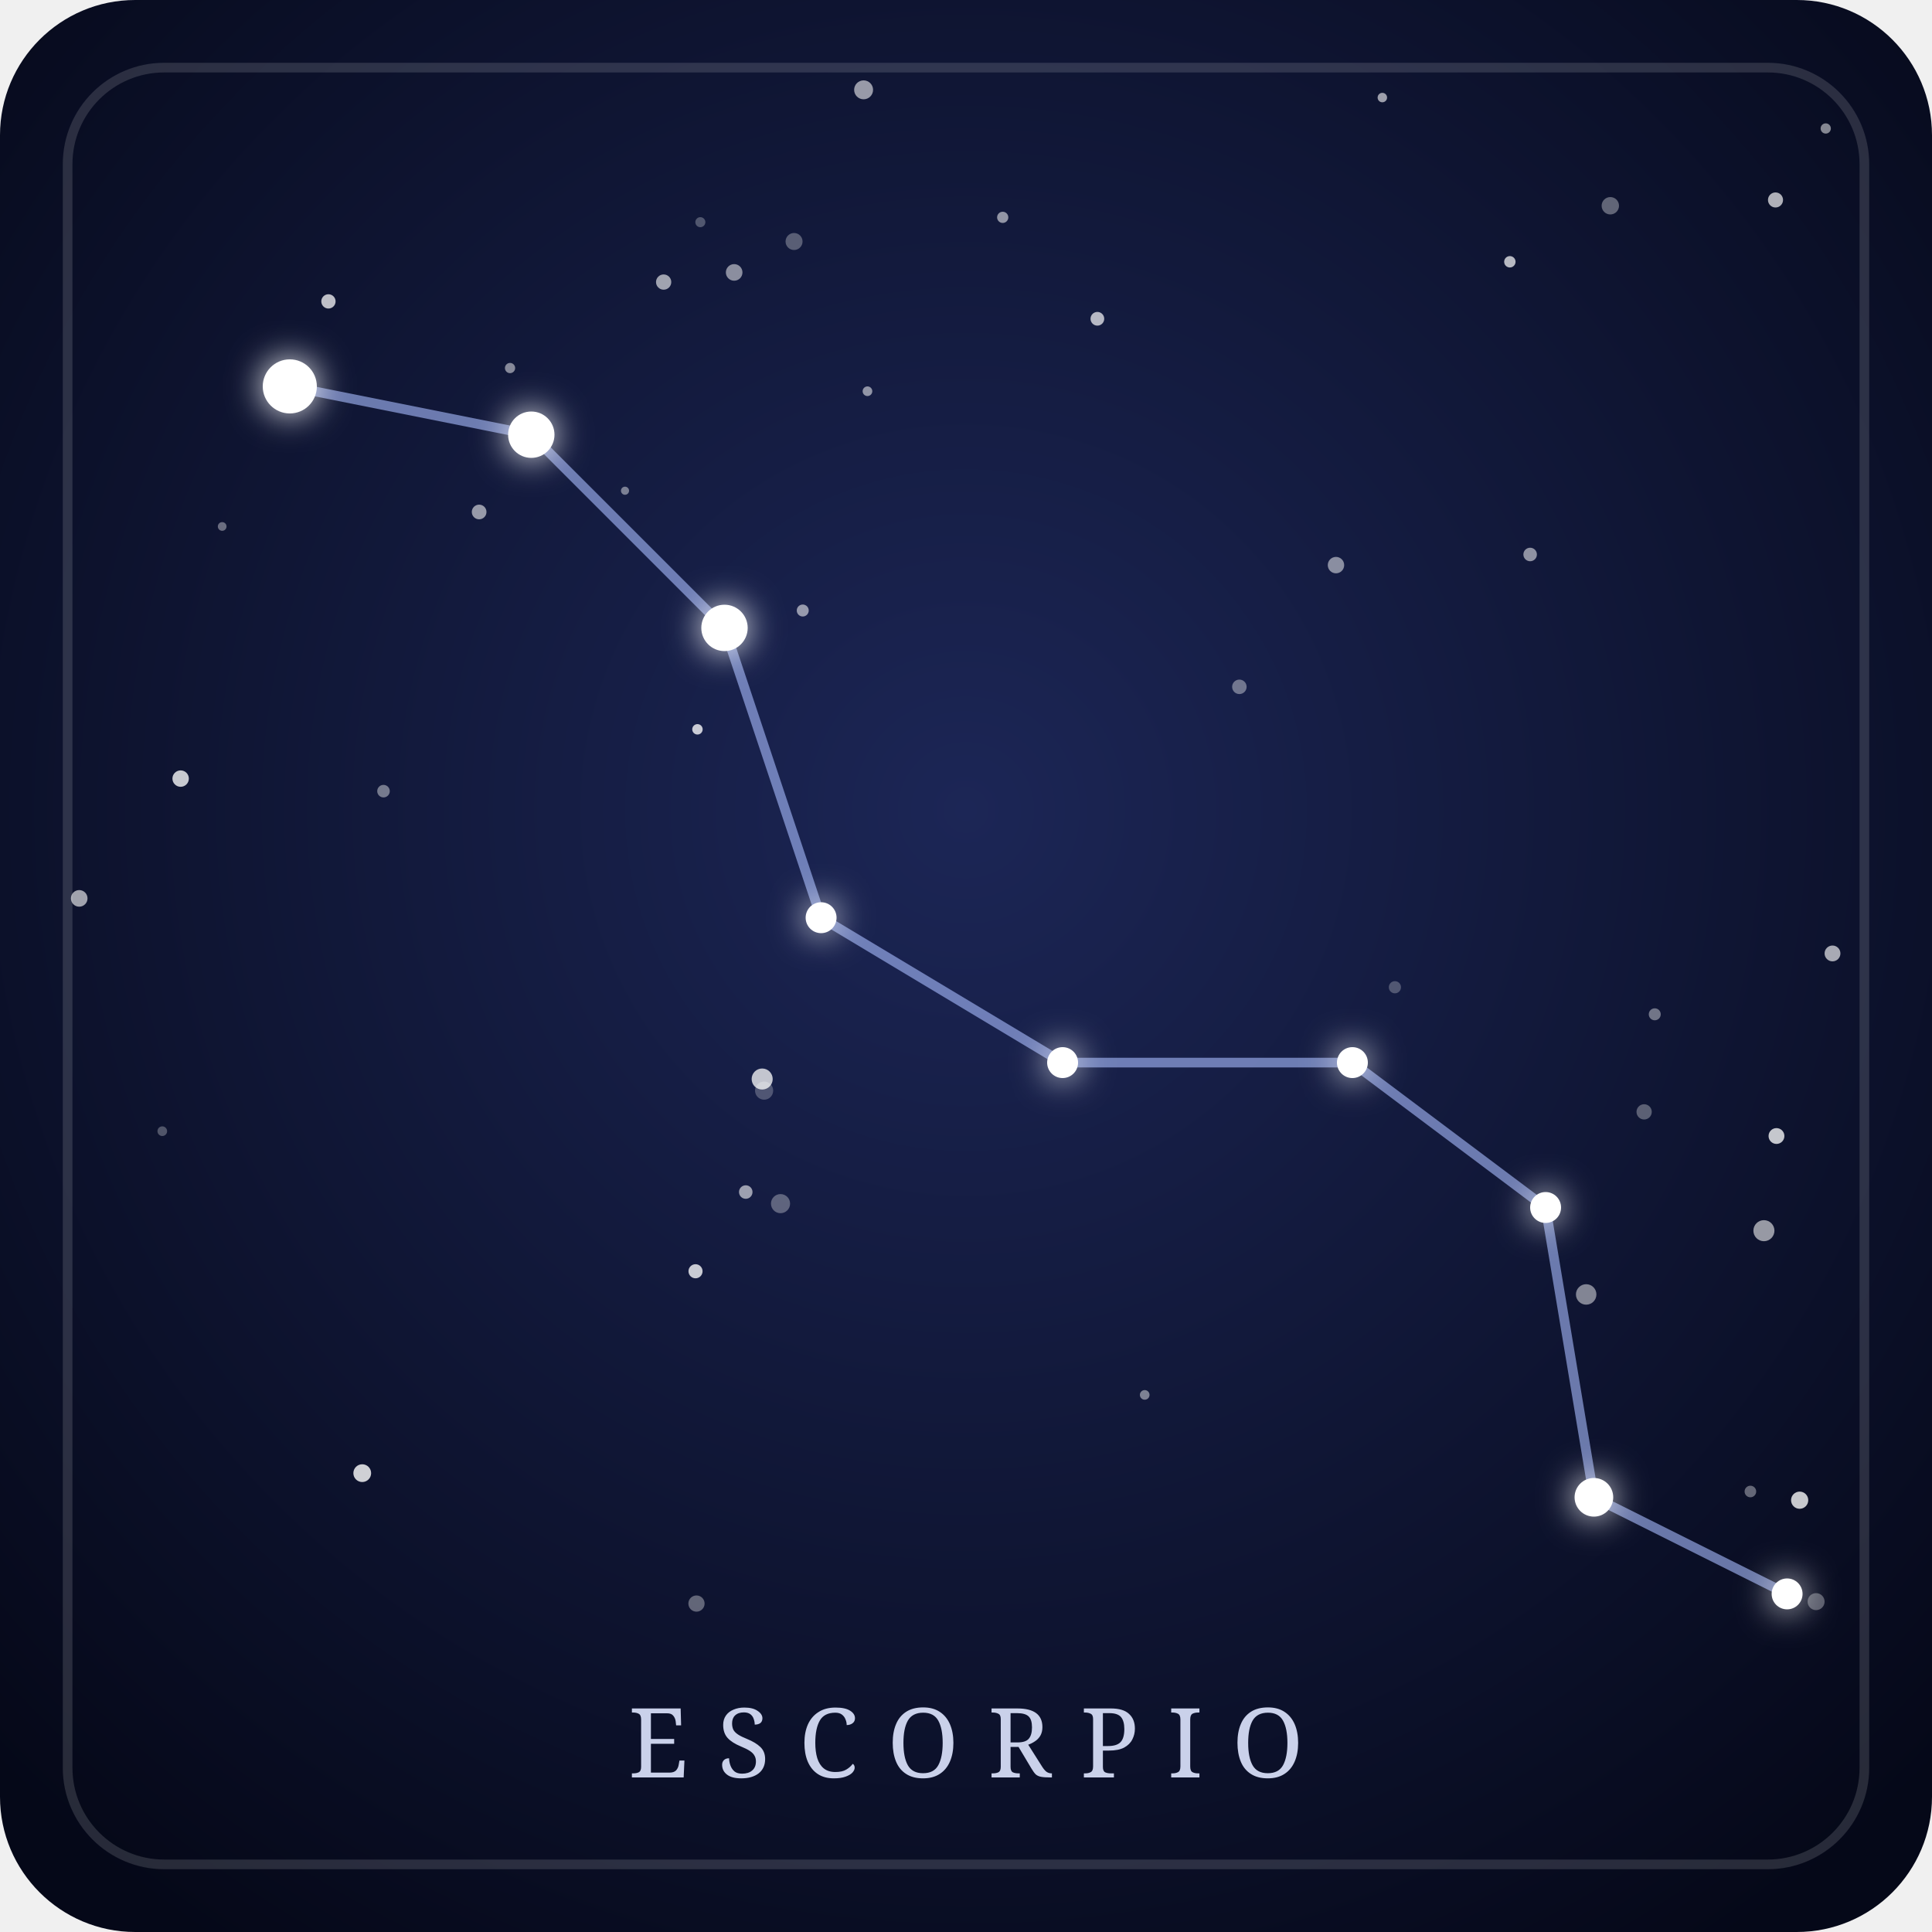
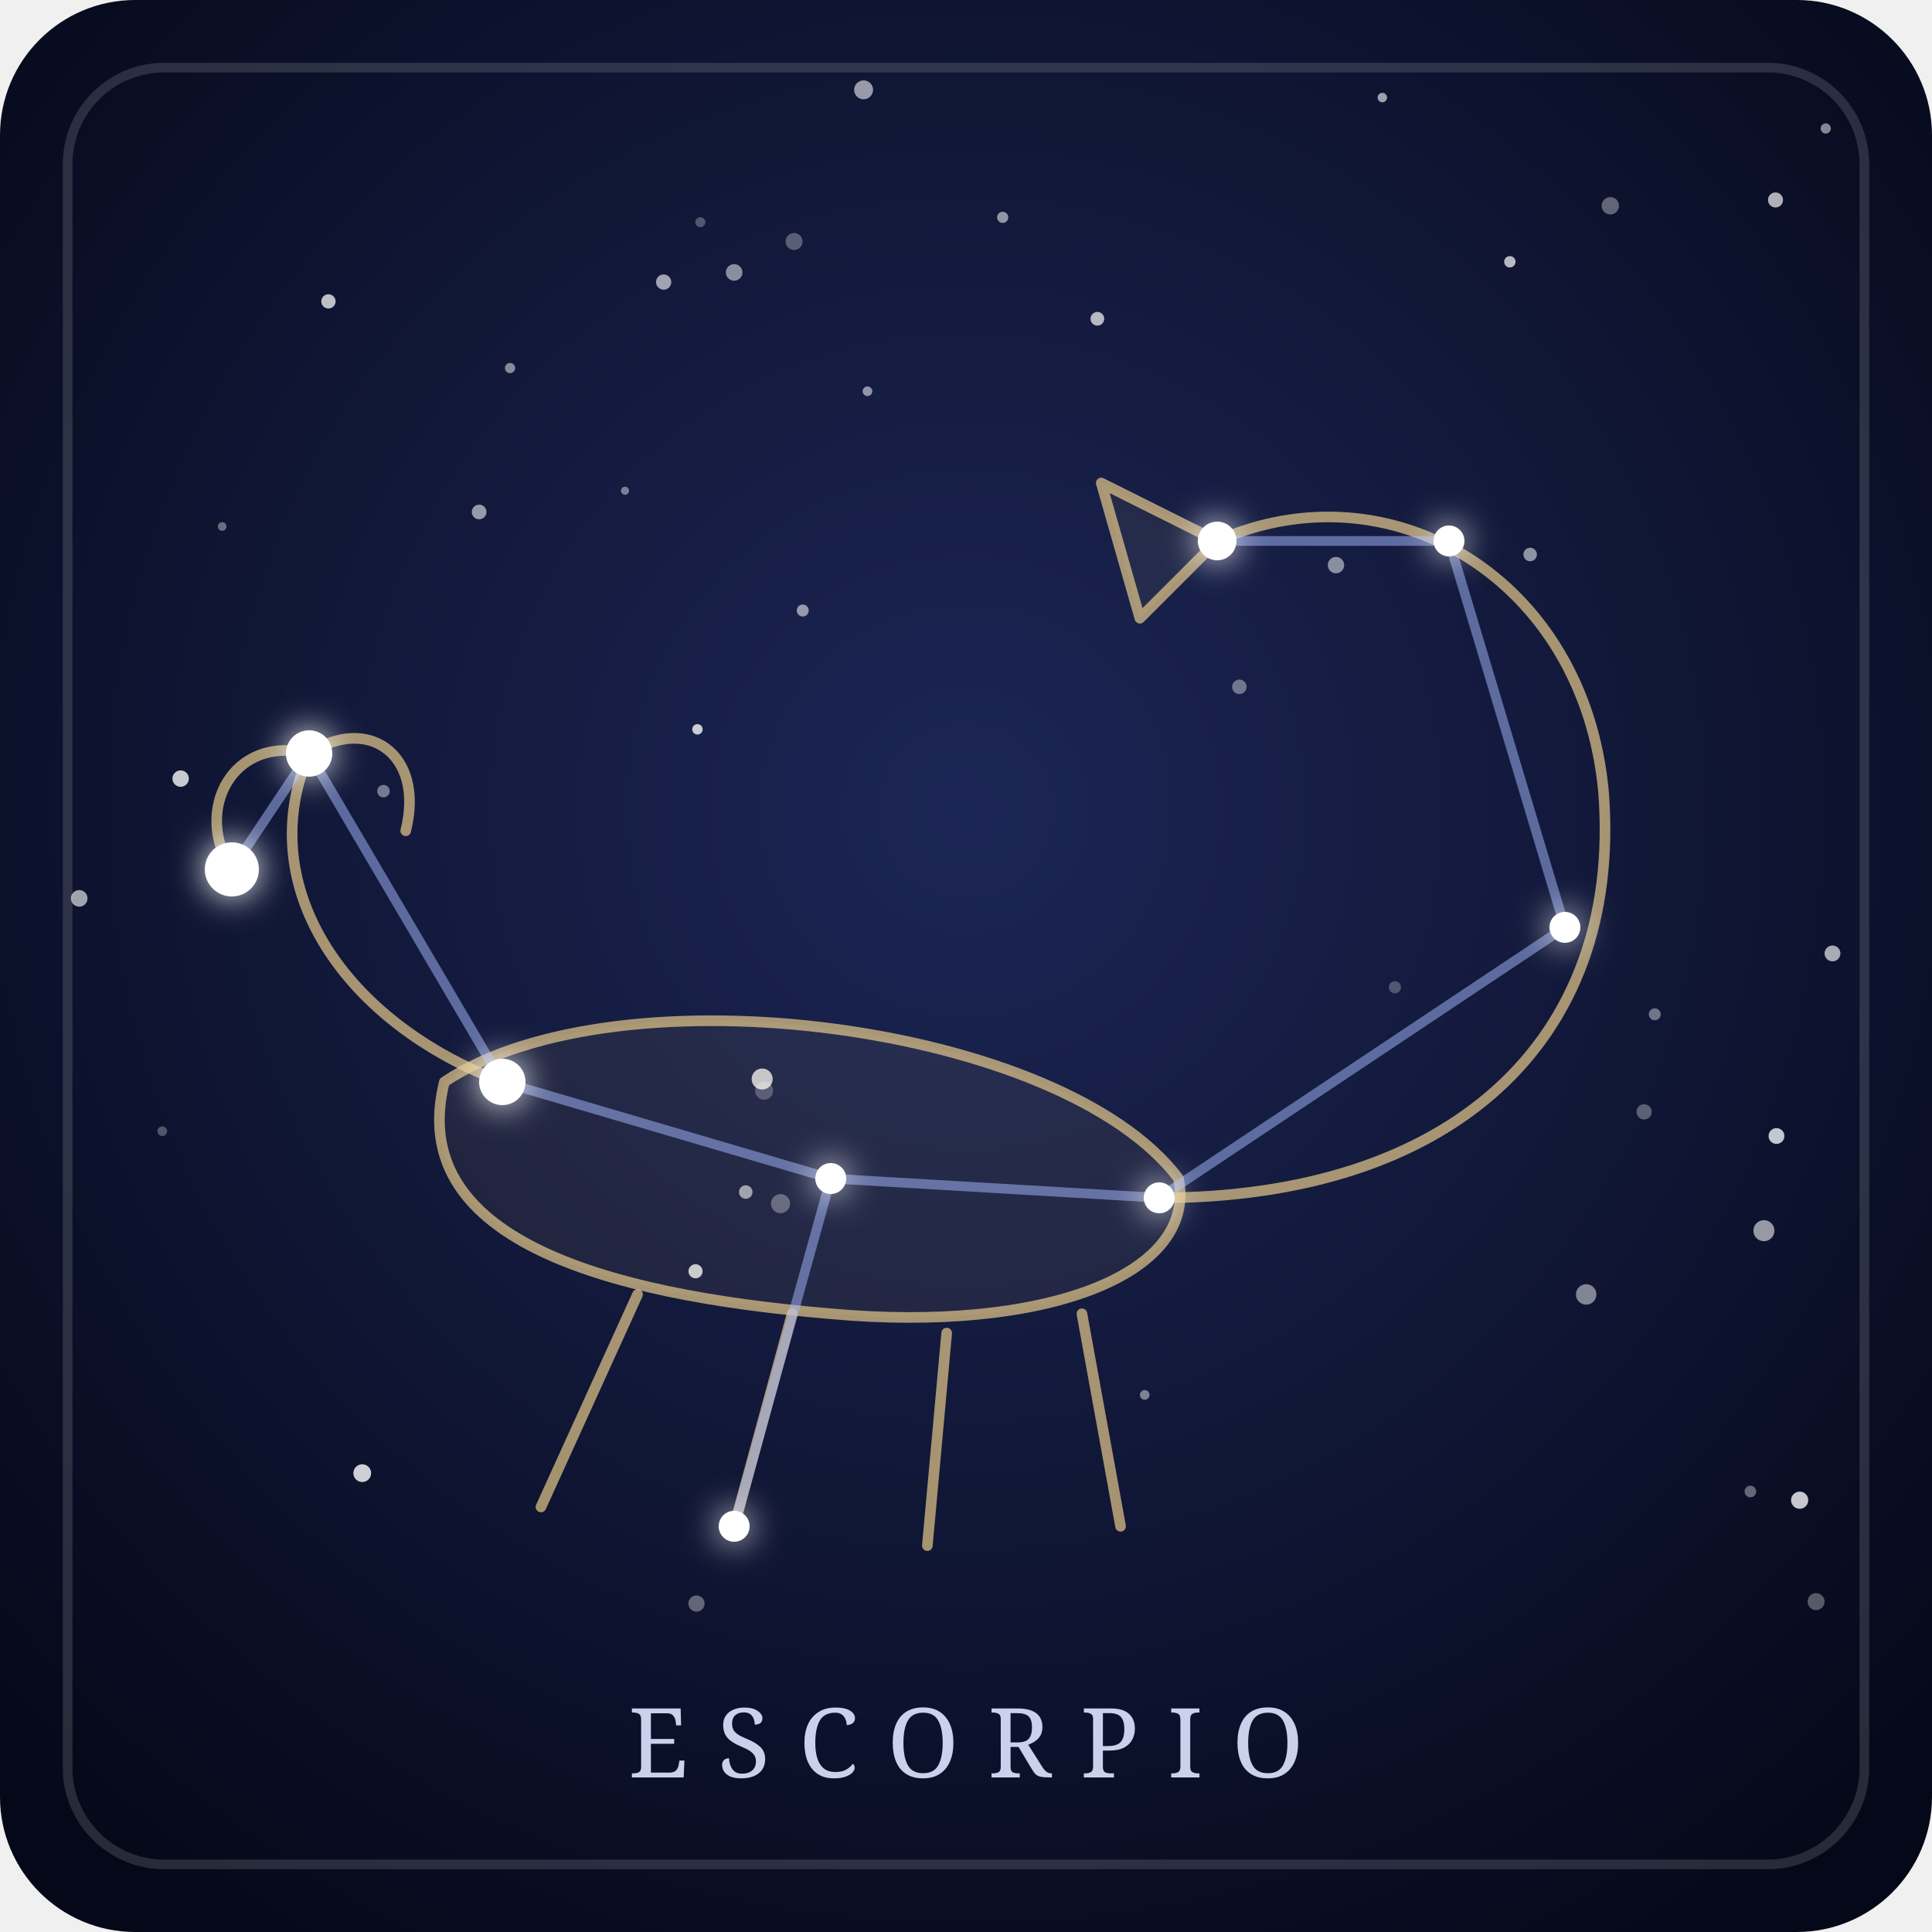
<svg xmlns="http://www.w3.org/2000/svg" viewBox="0 0 200 200" role="img" aria-labelledby="t-escorpio d-escorpio">
  <defs>
    <radialGradient id="fondo-escorpio" cx="50%" cy="42%" r="70%">
      <stop offset="0" stop-color="#1c2656" />
      <stop offset="1" stop-color="#050818" />
    </radialGradient>
    <filter id="brillo-escorpio" x="-300%" y="-300%" width="700%" height="700%">
      <feGaussianBlur stdDeviation="1.8" result="halo" />
      <feMerge>
        <feMergeNode in="halo" />
        <feMergeNode in="SourceGraphic" />
      </feMerge>
    </filter>
  </defs>
  <rect width="200" height="200" rx="14" fill="url(#fondo-escorpio)" />
  <rect x="7" y="7" width="186" height="186" rx="10" fill="none" stroke="#ffffff" stroke-opacity="0.14" />
  <g fill="#ffffff">
    <circle cx="186.3" cy="155.3" r="0.89" fill-opacity="0.77" />
    <circle cx="64.7" cy="50.8" r="0.42" fill-opacity="0.44" />
    <circle cx="89.8" cy="40.5" r="0.50" fill-opacity="0.53" />
    <circle cx="89.4" cy="9.3" r="0.98" fill-opacity="0.57" />
    <circle cx="182.6" cy="127.4" r="1.09" fill-opacity="0.57" />
    <circle cx="68.7" cy="29.2" r="0.79" fill-opacity="0.60" />
    <circle cx="39.7" cy="81.9" r="0.65" fill-opacity="0.42" />
    <circle cx="170.2" cy="115.1" r="0.79" fill-opacity="0.32" />
    <circle cx="156.3" cy="27.1" r="0.59" fill-opacity="0.70" />
    <circle cx="103.8" cy="22.5" r="0.58" fill-opacity="0.54" />
    <circle cx="34.0" cy="31.2" r="0.74" fill-opacity="0.73" />
    <circle cx="18.7" cy="80.6" r="0.85" fill-opacity="0.77" />
    <circle cx="77.2" cy="123.4" r="0.70" fill-opacity="0.58" />
    <circle cx="164.2" cy="134.0" r="1.06" fill-opacity="0.48" />
    <circle cx="144.4" cy="102.2" r="0.63" fill-opacity="0.26" />
    <circle cx="189.0" cy="13.3" r="0.53" fill-opacity="0.50" />
    <circle cx="188.0" cy="165.8" r="0.88" fill-opacity="0.32" />
    <circle cx="72.1" cy="166.0" r="0.84" fill-opacity="0.35" />
    <circle cx="113.6" cy="33.0" r="0.71" fill-opacity="0.69" />
    <circle cx="118.5" cy="144.4" r="0.50" fill-opacity="0.45" />
    <circle cx="52.8" cy="38.1" r="0.53" fill-opacity="0.49" />
    <circle cx="78.9" cy="111.7" r="1.09" fill-opacity="0.74" />
    <circle cx="166.7" cy="21.3" r="0.90" fill-opacity="0.35" />
    <circle cx="183.8" cy="20.7" r="0.78" fill-opacity="0.67" />
    <circle cx="16.8" cy="117.1" r="0.50" fill-opacity="0.28" />
    <circle cx="79.1" cy="112.9" r="0.94" fill-opacity="0.25" />
    <circle cx="23.0" cy="54.5" r="0.45" fill-opacity="0.38" />
    <circle cx="72.5" cy="23.0" r="0.52" fill-opacity="0.27" />
    <circle cx="143.1" cy="10.1" r="0.49" fill-opacity="0.59" />
    <circle cx="138.3" cy="58.5" r="0.85" fill-opacity="0.50" />
    <circle cx="82.2" cy="25.0" r="0.88" fill-opacity="0.30" />
    <circle cx="158.4" cy="57.4" r="0.70" fill-opacity="0.53" />
    <circle cx="183.9" cy="117.6" r="0.82" fill-opacity="0.76" />
    <circle cx="171.3" cy="105.0" r="0.62" fill-opacity="0.41" />
    <circle cx="72.0" cy="131.6" r="0.73" fill-opacity="0.77" />
    <circle cx="128.3" cy="71.1" r="0.75" fill-opacity="0.39" />
    <circle cx="83.1" cy="63.2" r="0.62" fill-opacity="0.55" />
    <circle cx="181.2" cy="154.4" r="0.60" fill-opacity="0.37" />
    <circle cx="37.5" cy="152.5" r="0.92" fill-opacity="0.80" />
    <circle cx="8.2" cy="93.0" r="0.86" fill-opacity="0.61" />
    <circle cx="76.0" cy="28.2" r="0.86" fill-opacity="0.51" />
    <circle cx="72.2" cy="75.5" r="0.54" fill-opacity="0.77" />
    <circle cx="80.8" cy="124.6" r="0.99" fill-opacity="0.32" />
    <circle cx="189.7" cy="98.7" r="0.82" fill-opacity="0.64" />
    <circle cx="49.6" cy="53.0" r="0.76" fill-opacity="0.56" />
  </g>
-   <g stroke="#a9bcff" stroke-width="1" stroke-opacity="0.6" stroke-linecap="round">
-     <line x1="30" y1="40" x2="55" y2="45" />
-     <line x1="55" y1="45" x2="75" y2="65" />
-     <line x1="75" y1="65" x2="85" y2="95" />
-     <line x1="85" y1="95" x2="110" y2="110" />
-     <line x1="110" y1="110" x2="140" y2="110" />
-     <line x1="140" y1="110" x2="160" y2="125" />
-     <line x1="160" y1="125" x2="165" y2="155" />
-     <line x1="165" y1="155" x2="185" y2="165" />
+   <g fill="none" stroke="#e6c98b" stroke-opacity="0.7" stroke-width="1.1" stroke-linecap="round" stroke-linejoin="round">
+     <path d="M46 112 C64 100 110 106 122 122 C124 132 108 138 86 136 C62 134 42 128 46 112 Z" fill="#e6c98b" fill-opacity="0.07" />
+     <path d="M52 112 C36 106 26 92 32 78" />
+     <path d="M32 78 C24 76 20 84 24 90" />
+     <path d="M32 78 C38 74 44 78 42 86" />
+     <path d="M120 124 C150 124 168 108 166 82 C164 60 144 48 126 56" />
+     <path d="M126 56 L114 50 L118 64 Z" fill="#e6c98b" fill-opacity="0.07" />
+     <path d="M66 134 L56 156" />
+     <path d="M82 136 L76 158" />
+     <path d="M98 138 L96 160" />
+     <path d="M112 136 L116 158" />
+   </g>
+   <g stroke="#a9bcff" stroke-width="1" stroke-opacity="0.5" stroke-linecap="round">
+     <line x1="24" y1="90" x2="32" y2="78" />
+     <line x1="32" y1="78" x2="52" y2="112" />
+     <line x1="52" y1="112" x2="86" y2="122" />
+     <line x1="86" y1="122" x2="120" y2="124" />
+     <line x1="120" y1="124" x2="162" y2="96" />
+     <line x1="162" y1="96" x2="150" y2="56" />
+     <line x1="150" y1="56" x2="126" y2="56" />
+     <line x1="86" y1="122" x2="76" y2="158" />
  </g>
  <g fill="#ffffff" filter="url(#brillo-escorpio)">
-     <circle cx="30" cy="40" r="2.8" />
-     <circle cx="55" cy="45" r="2.4" />
-     <circle cx="75" cy="65" r="2.4" />
-     <circle cx="85" cy="95" r="1.6" />
-     <circle cx="110" cy="110" r="1.6" />
-     <circle cx="140" cy="110" r="1.6" />
-     <circle cx="160" cy="125" r="1.6" />
-     <circle cx="165" cy="155" r="2.0" />
-     <circle cx="185" cy="165" r="1.6" />
+     <circle cx="24" cy="90" r="2.8" />
+     <circle cx="32" cy="78" r="2.4" />
+     <circle cx="52" cy="112" r="2.4" />
+     <circle cx="86" cy="122" r="1.6" />
+     <circle cx="120" cy="124" r="1.6" />
+     <circle cx="162" cy="96" r="1.6" />
+     <circle cx="150" cy="56" r="1.6" />
+     <circle cx="126" cy="56" r="2.0" />
+     <circle cx="76" cy="158" r="1.6" />
  </g>
  <text x="100" y="184" text-anchor="middle" font-family="Georgia, serif" font-size="10" letter-spacing="3" fill="#dfe6ff" fill-opacity="0.9">ESCORPIO</text>
</svg>
